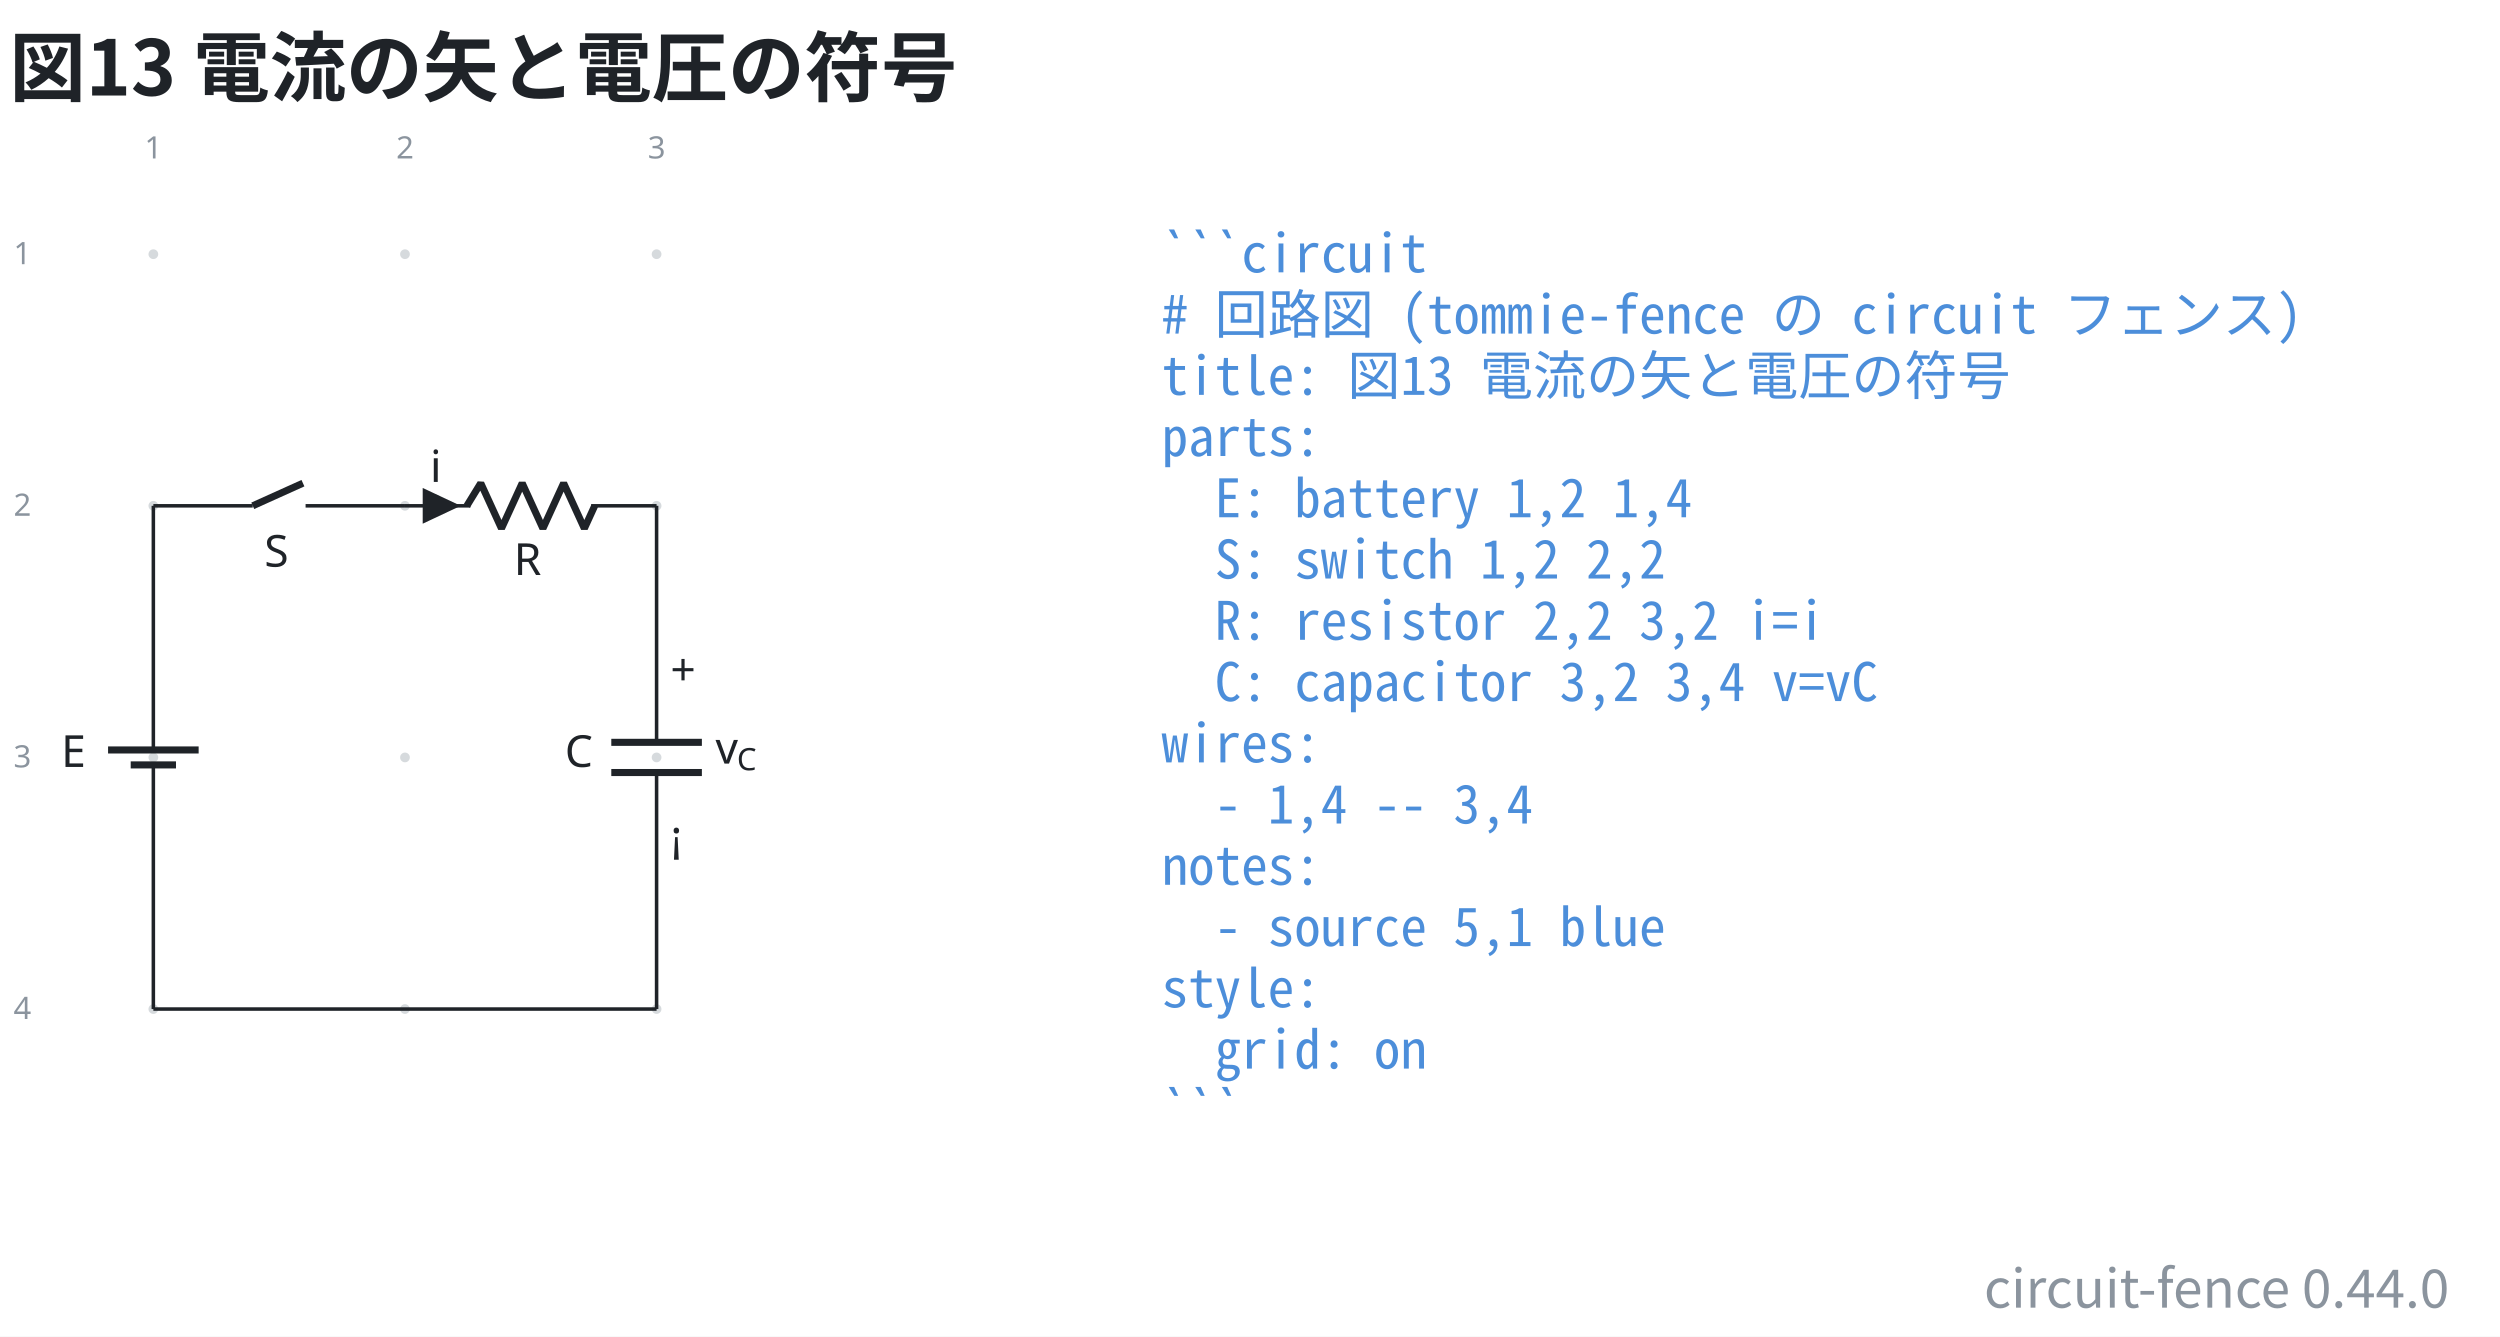
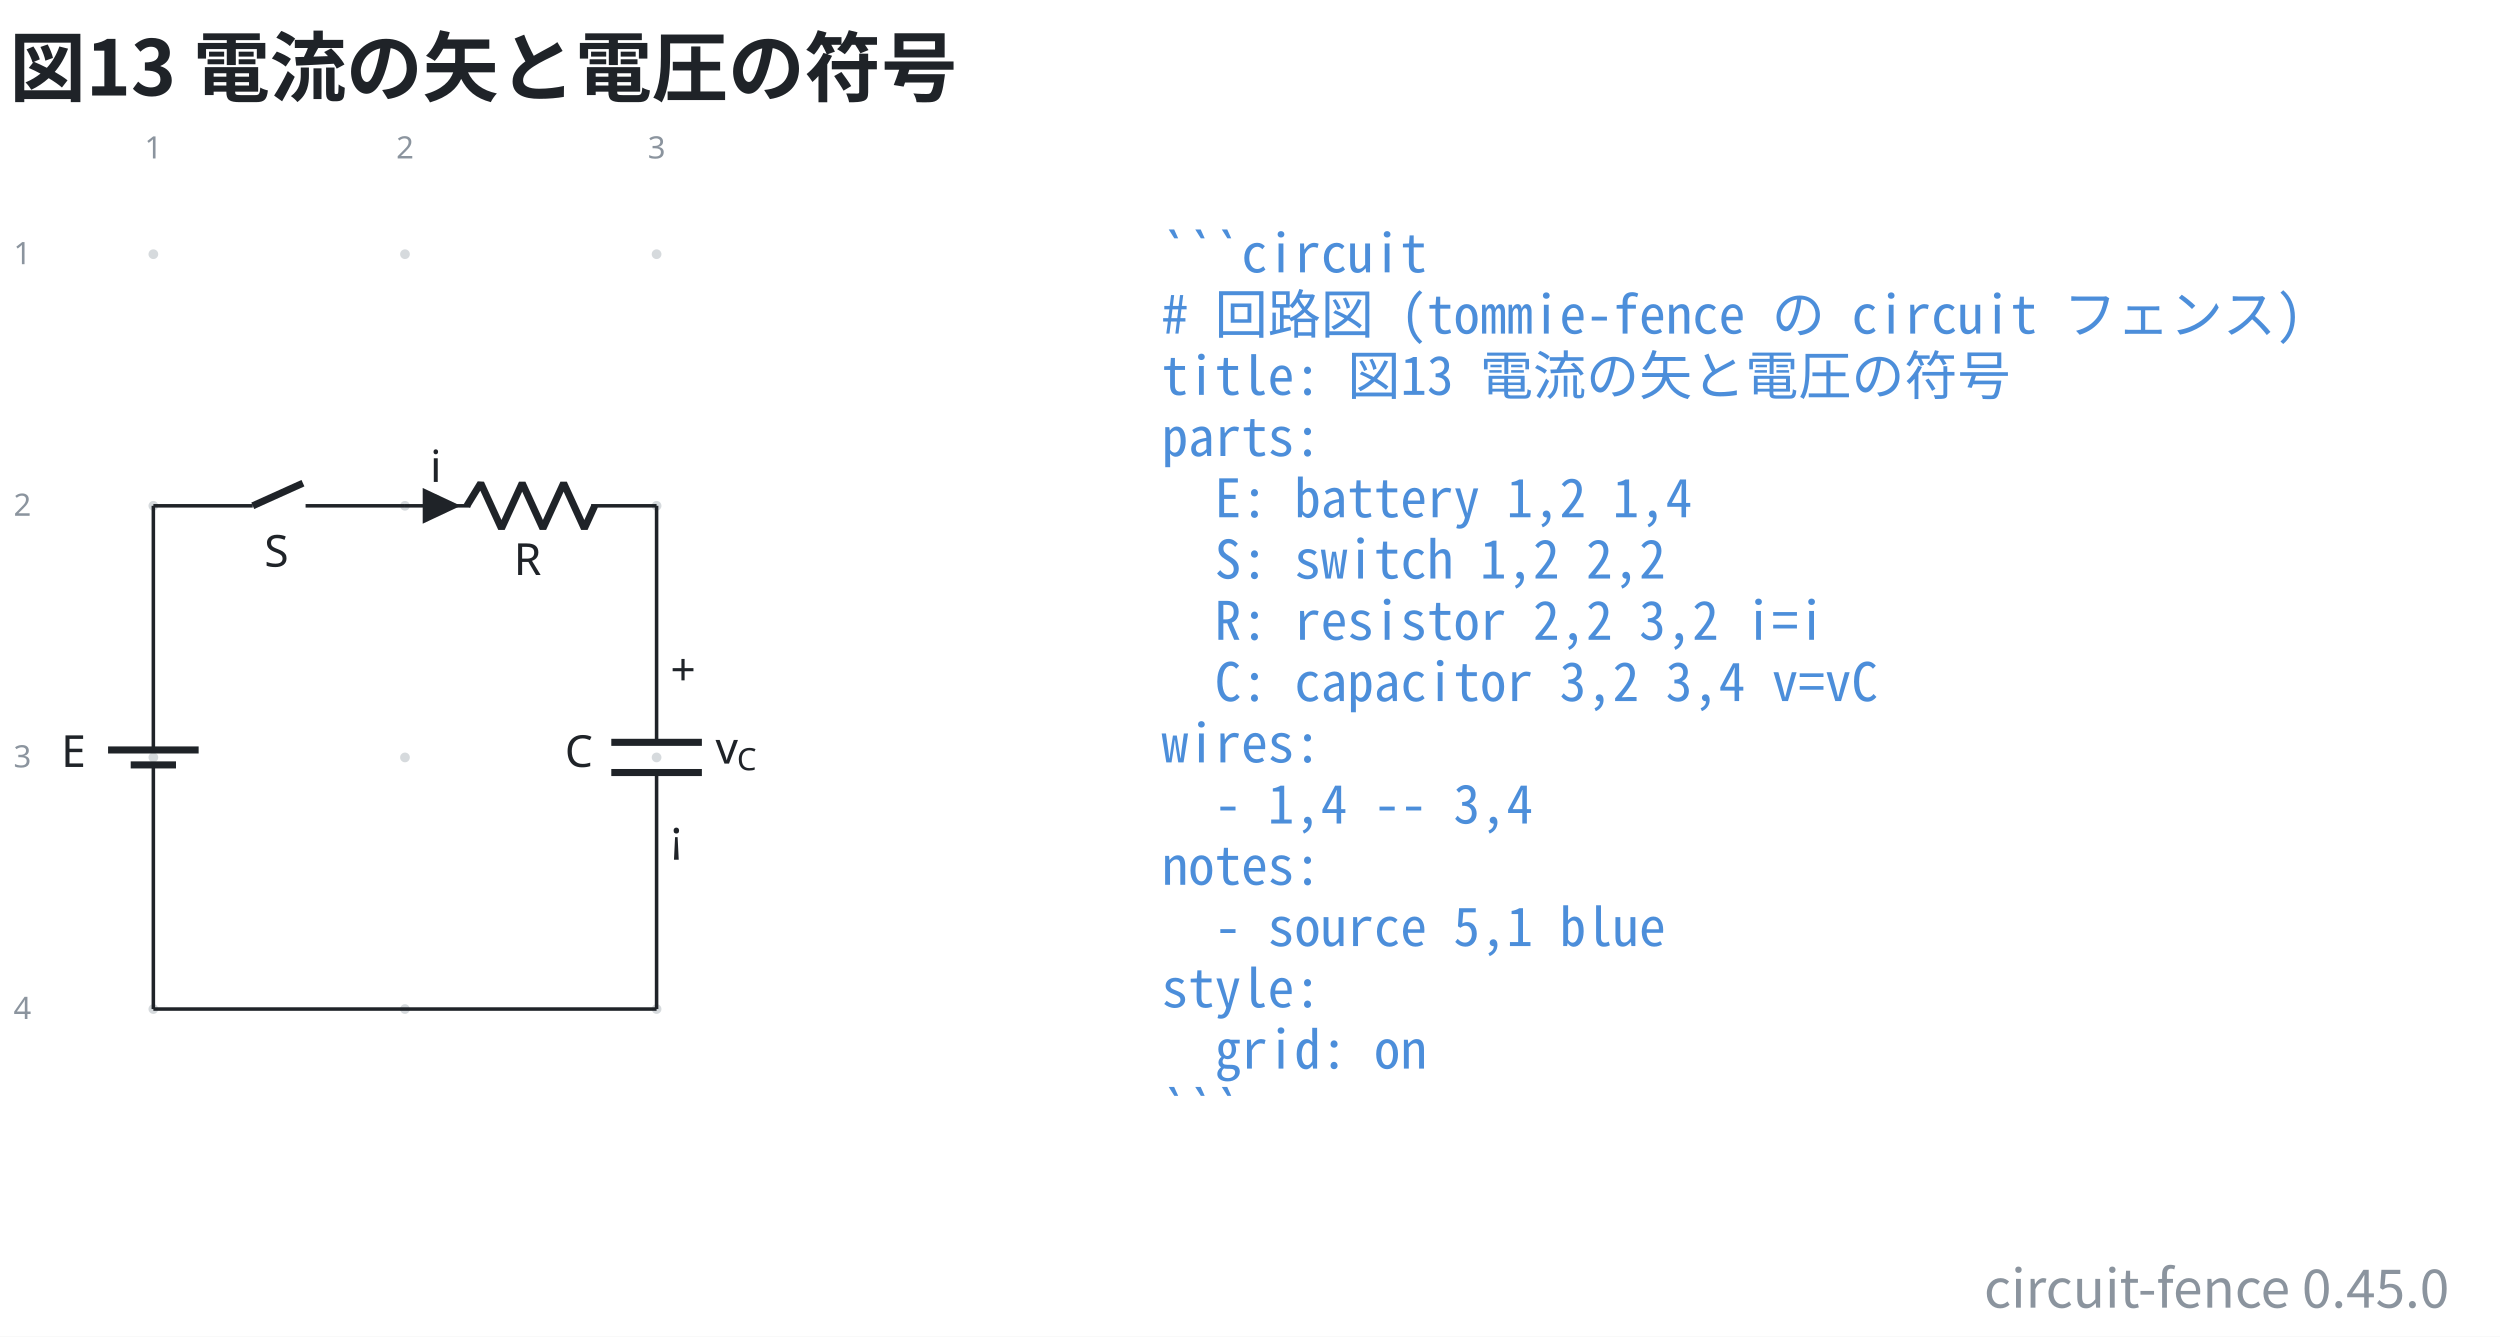
- <svg xmlns="http://www.w3.org/2000/svg" data-figure-paper="#ffffff" data-circuit-fence="0.44.0" fill="#1f2328" width="753.863" height="403.043" viewBox="-72 -72 565.397 302.282">
+ <svg xmlns="http://www.w3.org/2000/svg" data-figure-paper="#ffffff" data-circuit-fence="0.45.0" fill="#1f2328" width="753.863" height="403.043" viewBox="-72 -72 565.397 302.282">
  <rect x="-72" y="-72" width="565.397" height="302.282" fill="#ffffff" />
  <g stroke="#1f2328" stroke-miterlimit="10" stroke-width=".8">
    <path fill="#8b949e" fill-opacity=".35" stroke="none" stroke-opacity=".35" d="M-36.218-14.511a1.1 1.1 0 1 0-2.2 0 1.1 1.1 0 0 0 2.2 0M-36.218 42.394a1.1 1.1 0 1 0-2.2 0 1.1 1.1 0 0 0 2.2 0M-36.218 99.3a1.1 1.1 0 1 0-2.2 0 1.1 1.1 0 0 0 2.2 0M-36.218 156.205a1.1 1.1 0 1 0-2.2 0 1.1 1.1 0 0 0 2.2 0M20.688-14.511a1.1 1.1 0 1 0-2.2 0 1.1 1.1 0 0 0 2.2 0M20.688 42.394a1.1 1.1 0 1 0-2.2 0 1.1 1.1 0 0 0 2.2 0M20.688 99.3a1.1 1.1 0 1 0-2.2 0 1.1 1.1 0 0 0 2.2 0M20.688 156.205a1.1 1.1 0 1 0-2.2 0 1.1 1.1 0 0 0 2.2 0M77.593-14.511a1.1 1.1 0 1 0-2.2 0 1.1 1.1 0 0 0 2.2 0M77.593 42.394a1.1 1.1 0 1 0-2.2 0 1.1 1.1 0 0 0 2.2 0M77.593 99.3a1.1 1.1 0 1 0-2.2 0 1.1 1.1 0 0 0 2.2 0M77.593 156.205a1.1 1.1 0 1 0-2.2 0 1.1 1.1 0 0 0 2.2 0m-1.1 0" />
    <g fill="#8b949e" stroke="#8b949e">
      <text x="-37.318" y="-14.511" fill="#8b949e" stroke="none" font-family="cmr7" font-size="7" transform="translate(-1.993 -21.645)">1</text>
    </g>
    <g fill="#8b949e" stroke="#8b949e">
      <text x="-37.318" y="-14.511" fill="#8b949e" stroke="none" font-family="cmr7" font-size="7" transform="translate(54.912 -21.645)">2</text>
    </g>
    <g fill="#8b949e" stroke="#8b949e">
      <text x="-37.318" y="-14.511" fill="#8b949e" stroke="none" font-family="cmr7" font-size="7" transform="translate(111.818 -21.645)">3</text>
    </g>
    <g fill="#8b949e" stroke="#8b949e">
      <text x="-37.318" y="-14.511" fill="#8b949e" stroke="none" font-family="cmr7" font-size="7" transform="translate(-31.62 2.256)">1</text>
    </g>
    <g fill="#8b949e" stroke="#8b949e">
      <text x="-37.318" y="-14.511" fill="#8b949e" stroke="none" font-family="cmr7" font-size="7" transform="translate(-31.62 59.161)">2</text>
    </g>
    <g fill="#8b949e" stroke="#8b949e">
      <text x="-37.318" y="-14.511" fill="#8b949e" stroke="none" font-family="cmr7" font-size="7" transform="translate(-31.62 116.067)">3</text>
    </g>
    <g fill="#8b949e" stroke="#8b949e">
      <text x="-37.318" y="-14.511" fill="#8b949e" stroke="none" font-family="cmr7" font-size="7" transform="translate(-31.62 172.972)">4</text>
    </g>
    <path fill="none" d="M-37.318 42.394v.4m0-.4v51.784m0 10.243v51.784m0-.4v.4M-37.318 100.99v3.431m0-6.811v-3.432" />
    <g stroke-width="1.6">
      <path fill="none" d="M-32.196 100.99H-42.44m15.364-3.38H-47.56" />
    </g>
    <text x="-37.318" y="-14.511" stroke="none" font-family="cmmi10" font-size="10" transform="translate(-20.84 115.964)">E</text>
    <path fill="none" d="M-37.318 42.394h.4m-.4 0h22.478m11.95 0h22.478m-.4 0h.4" />
    <g stroke-width="1.6">
      <path fill="none" d="m-14.84 42.394 11.353-5.121" />
    </g>
    <text x="-37.318" y="-14.511" stroke="none" font-family="cmmi10" font-size="10" transform="translate(25.099 70.676)">S</text>
    <path fill="none" d="M19.588 42.394h.4m-.4 0h14.795m27.315 0h14.795m-56.905 0h14.795m41.71 0h.4" />
    <g stroke-linejoin="bevel" stroke-width="1.6">
      <path fill="none" d="m33.583 42.394 3.143-5.121 4.686 10.243 4.686-10.243 4.685 10.243 4.686-10.243 4.686 10.243 2.343-5.122" />
    </g>
    <text x="-37.318" y="-14.511" stroke="none" font-family="cmmi10" font-size="10" transform="translate(81.523 72.554)">R</text>
    <path d="M23.998 42.394v3.415l7.255-3.415-7.255-3.414v3.414" />
    <text x="-37.318" y="-14.511" stroke="none" font-family="cmmi10" font-size="10" transform="translate(62.58 51.505)">i</text>
    <path fill="none" d="M76.493 42.394v.4m0-.4v53.492m0 6.828v53.491m0-.4v.4" />
    <g stroke-width="1.6">
      <path fill="none" d="M86.736 95.886H66.25m20.486 6.828H66.25" />
    </g>
    <text x="-37.318" y="-14.511" stroke="none" font-family="cmmi10" font-size="10" transform="translate(93.067 115.964)">C</text>
    <text x="-37.318" y="-14.511" stroke="none" font-family="cmr10" font-size="10" transform="translate(116.942 97.49)">+</text>
    <text x="-37.318" y="-14.511" stroke="none" font-family="cmsy10" font-size="10" transform="translate(116.942 135.133)">¡</text>
    <g stroke="none">
      <text x="-37.318" y="-14.511" font-family="cmmi10" font-size="10" transform="translate(127.137 115.214)">v</text>
      <text x="-32.471" y="-13.011" font-family="cmmi7" font-size="7" transform="translate(127.137 115.214)">C</text>
    </g>
    <path fill="none" d="M-37.318 156.205H76.493" />
    <g>
      <text x="-37.318" y="-14.511" fill="#4c8eda" stroke="none" font-family="'Noto Sans Mono CJK JP',ui-monospace,'SFMono-Regular',Consolas,'Liberation Mono',monospace" font-size="12" transform="translate(228.022 4.1)" xml:space="preserve">```circuit</text>
    </g>
    <g>
      <text x="-37.318" y="-14.511" fill="#4c8eda" stroke="none" font-family="'Noto Sans Mono CJK JP',ui-monospace,'SFMono-Regular',Consolas,'Liberation Mono',monospace" font-size="12" transform="translate(228.022 17.956)" xml:space="preserve"># 回路図 (tommie-fence の circuit フェンス)</text>
    </g>
    <g>
      <text x="-37.318" y="-14.511" fill="#4c8eda" stroke="none" font-family="'Noto Sans Mono CJK JP',ui-monospace,'SFMono-Regular',Consolas,'Liberation Mono',monospace" font-size="12" transform="translate(228.022 31.813)" xml:space="preserve">title: 図13 電流の矢と電圧の符号</text>
    </g>
    <g>
      <text x="-37.318" y="-14.511" fill="#4c8eda" stroke="none" font-family="'Noto Sans Mono CJK JP',ui-monospace,'SFMono-Regular',Consolas,'Liberation Mono',monospace" font-size="12" transform="translate(228.022 45.641)" xml:space="preserve">parts:</text>
    </g>
    <g>
      <text x="-37.318" y="-14.511" fill="#4c8eda" stroke="none" font-family="'Noto Sans Mono CJK JP',ui-monospace,'SFMono-Regular',Consolas,'Liberation Mono',monospace" font-size="12" transform="translate(228.022 59.498)" xml:space="preserve">  E: battery 1,2 1,4</text>
    </g>
    <g>
      <text x="-37.318" y="-14.511" fill="#4c8eda" stroke="none" font-family="'Noto Sans Mono CJK JP',ui-monospace,'SFMono-Regular',Consolas,'Liberation Mono',monospace" font-size="12" transform="translate(228.022 73.354)" xml:space="preserve">  S: switch 1,2 2,2</text>
    </g>
    <g>
      <text x="-37.318" y="-14.511" fill="#4c8eda" stroke="none" font-family="'Noto Sans Mono CJK JP',ui-monospace,'SFMono-Regular',Consolas,'Liberation Mono',monospace" font-size="12" transform="translate(228.022 87.21)" xml:space="preserve">  R: resistor 2,2 3,2 i=i</text>
    </g>
    <g>
      <text x="-37.318" y="-14.511" fill="#4c8eda" stroke="none" font-family="'Noto Sans Mono CJK JP',ui-monospace,'SFMono-Regular',Consolas,'Liberation Mono',monospace" font-size="12" transform="translate(228.022 101.067)" xml:space="preserve">  C: capacitor 3,2 3,4 v=vC</text>
    </g>
    <g>
      <text x="-37.318" y="-14.511" fill="#4c8eda" stroke="none" font-family="'Noto Sans Mono CJK JP',ui-monospace,'SFMono-Regular',Consolas,'Liberation Mono',monospace" font-size="12" transform="translate(228.022 114.924)" xml:space="preserve">wires:</text>
    </g>
    <g>
      <text x="-37.318" y="-14.511" fill="#4c8eda" stroke="none" font-family="'Noto Sans Mono CJK JP',ui-monospace,'SFMono-Regular',Consolas,'Liberation Mono',monospace" font-size="12" transform="translate(228.022 128.751)" xml:space="preserve">  - 1,4 -- 3,4</text>
    </g>
    <g>
      <text x="-37.318" y="-14.511" fill="#4c8eda" stroke="none" font-family="'Noto Sans Mono CJK JP',ui-monospace,'SFMono-Regular',Consolas,'Liberation Mono',monospace" font-size="12" transform="translate(228.022 142.608)" xml:space="preserve">notes:</text>
    </g>
    <g>
      <text x="-37.318" y="-14.511" fill="#4c8eda" stroke="none" font-family="'Noto Sans Mono CJK JP',ui-monospace,'SFMono-Regular',Consolas,'Liberation Mono',monospace" font-size="12" transform="translate(228.022 156.464)" xml:space="preserve">  - source 5,1 blue</text>
    </g>
    <g>
      <text x="-37.318" y="-14.511" fill="#4c8eda" stroke="none" font-family="'Noto Sans Mono CJK JP',ui-monospace,'SFMono-Regular',Consolas,'Liberation Mono',monospace" font-size="12" transform="translate(228.022 170.32)" xml:space="preserve">style:</text>
    </g>
    <g>
      <text x="-37.318" y="-14.511" fill="#4c8eda" stroke="none" font-family="'Noto Sans Mono CJK JP',ui-monospace,'SFMono-Regular',Consolas,'Liberation Mono',monospace" font-size="12" transform="translate(228.022 184.177)" xml:space="preserve">  grid: on</text>
    </g>
    <g>
      <text x="-37.318" y="-14.511" fill="#4c8eda" stroke="none" font-family="'Noto Sans Mono CJK JP',ui-monospace,'SFMono-Regular',Consolas,'Liberation Mono',monospace" font-size="12" transform="translate(228.022 198.034)" xml:space="preserve">```</text>
    </g>
    <g>
      <text x="-37.318" y="-14.511" fill="#1f2328" stroke="none" font-family="'Noto Sans CJK JP','Noto Sans JP','Hiragino Sans','Yu Gothic',sans-serif" font-size="17.28" transform="translate(-32.552 -35.889)" font-weight="bold">図13 電流の矢と電圧の符号</text>
    </g>
    <g>
-       <text x="-37.318" y="-14.511" fill="#8b949e" stroke="none" font-family="'Noto Sans CJK JP','Noto Sans JP','Hiragino Sans','Yu Gothic',sans-serif" font-size="12" transform="translate(519.236 238.25)" text-anchor="end">circuit-fence 0.44.0</text>
+       <text x="-37.318" y="-14.511" fill="#8b949e" stroke="none" font-family="'Noto Sans CJK JP','Noto Sans JP','Hiragino Sans','Yu Gothic',sans-serif" font-size="12" transform="translate(519.236 238.25)" text-anchor="end">circuit-fence 0.45.0</text>
    </g>
  </g>
</svg>
